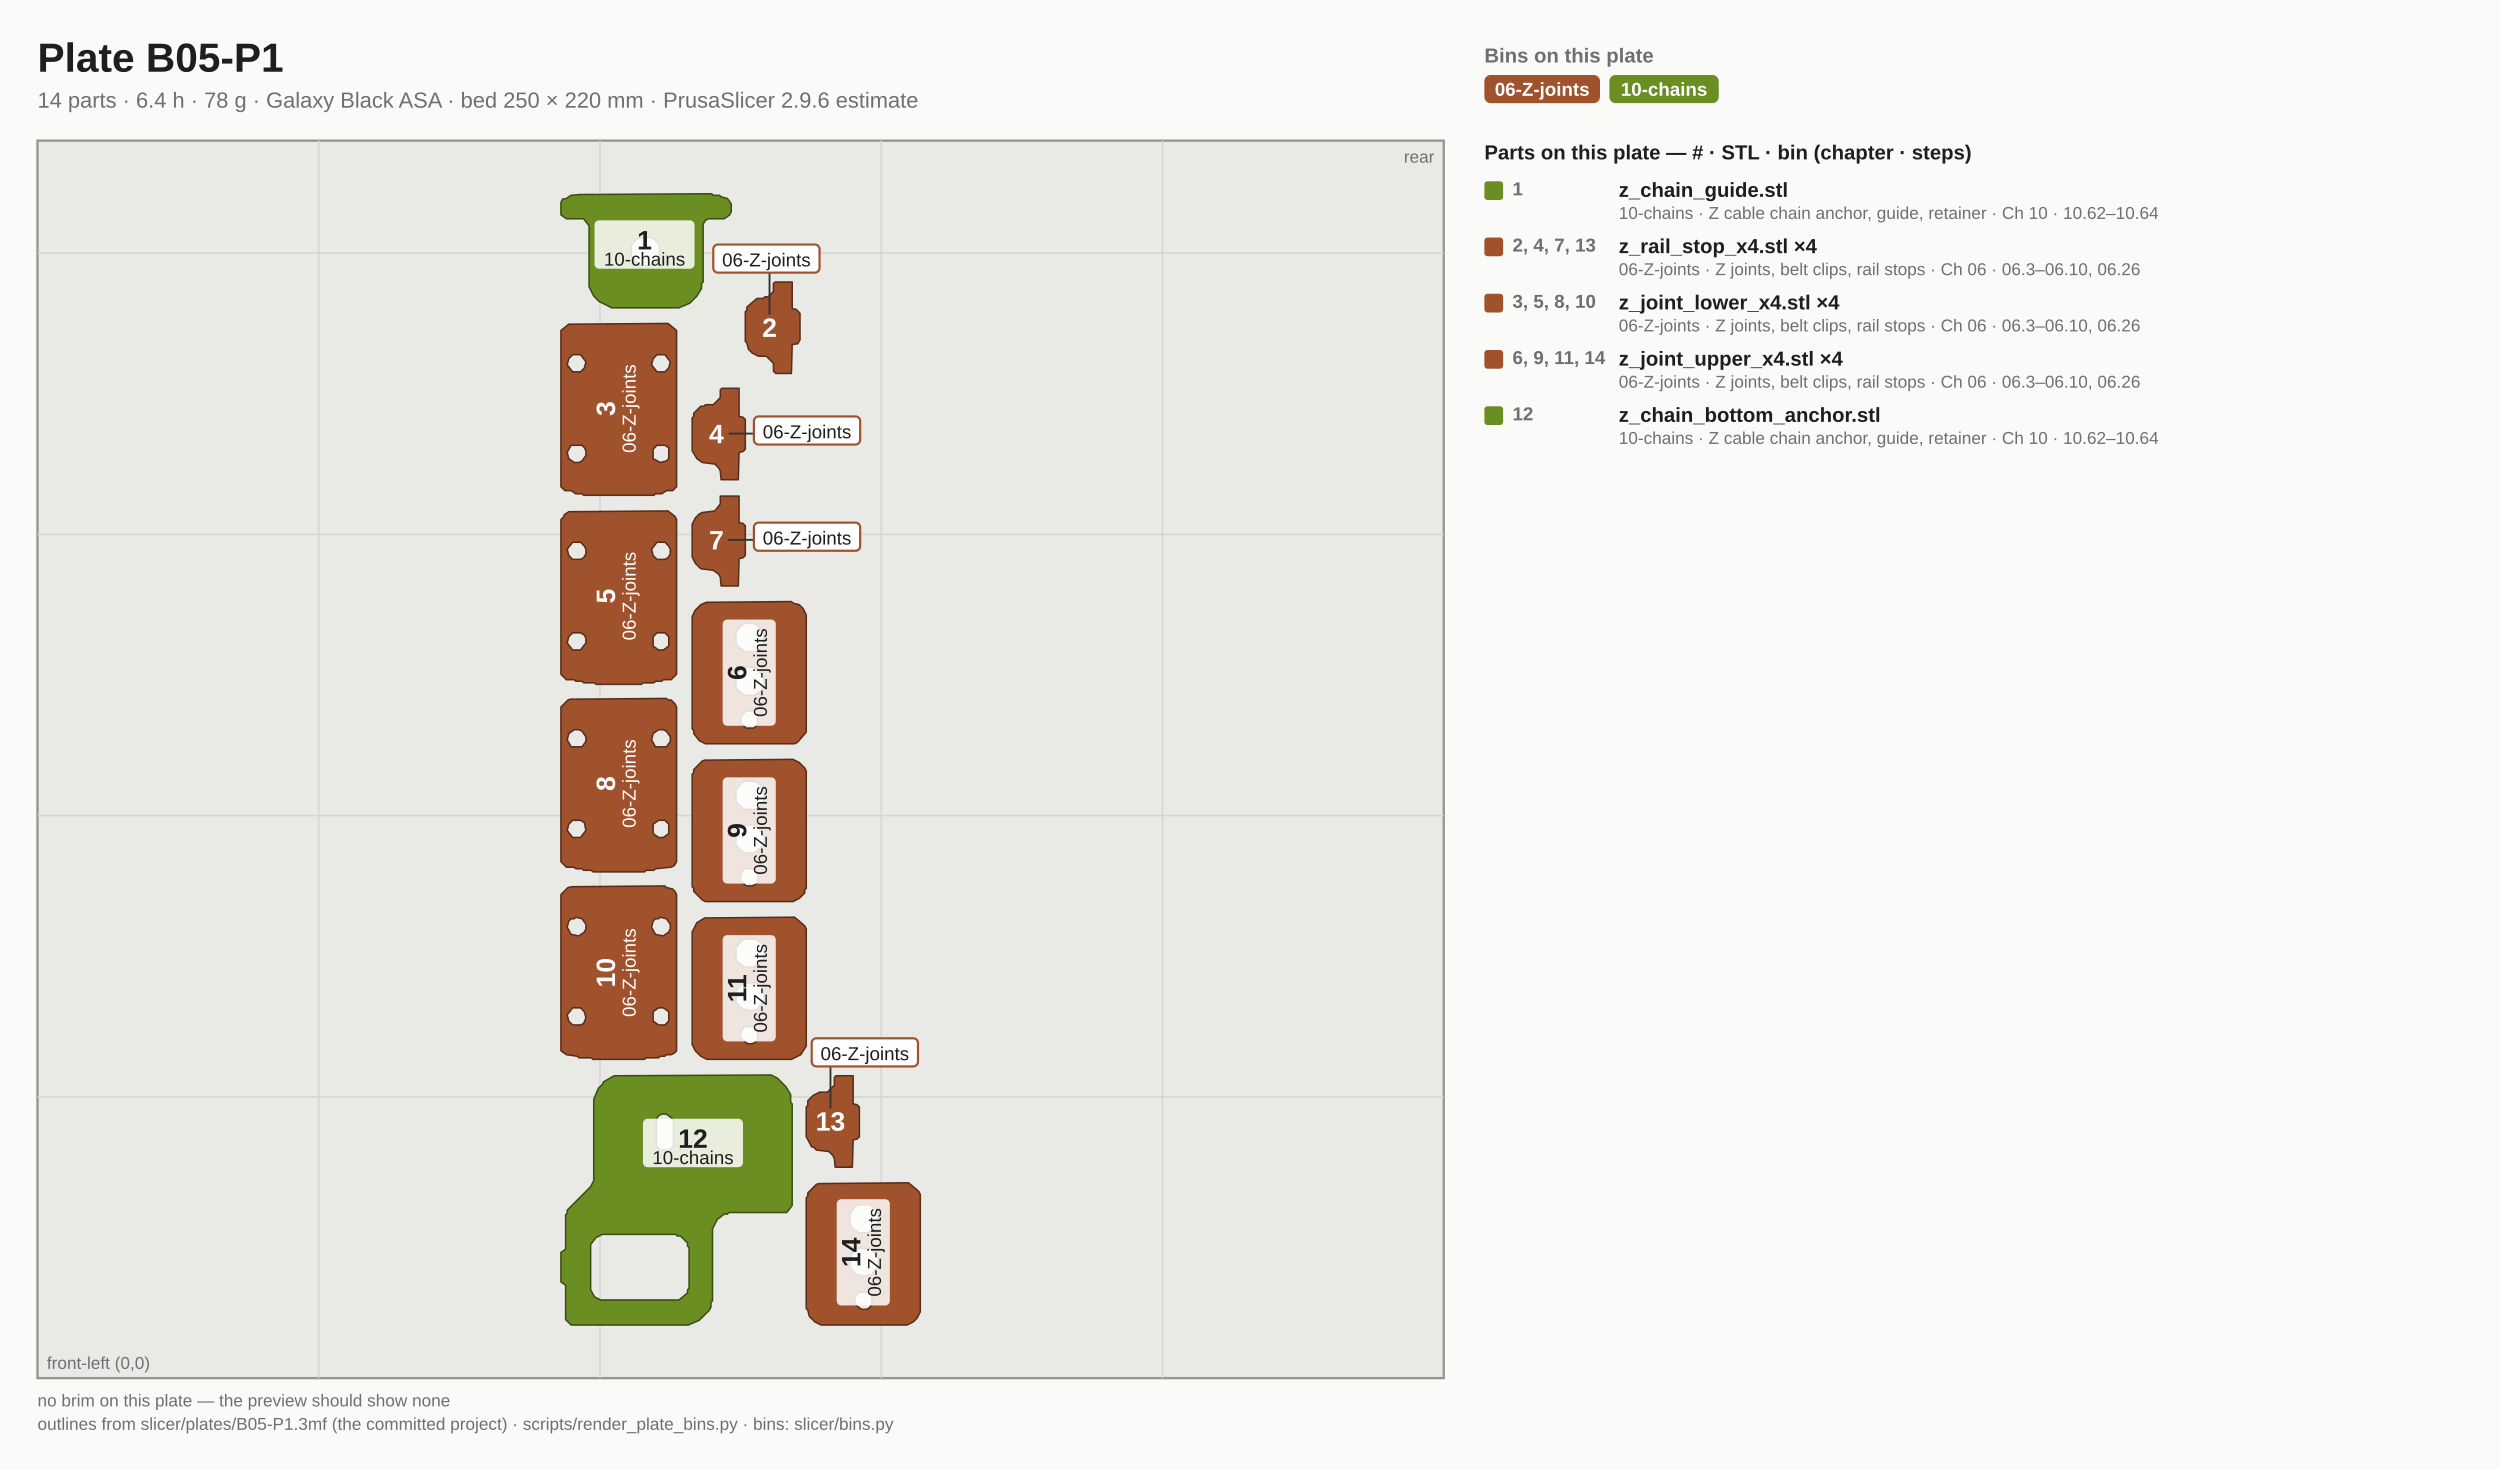
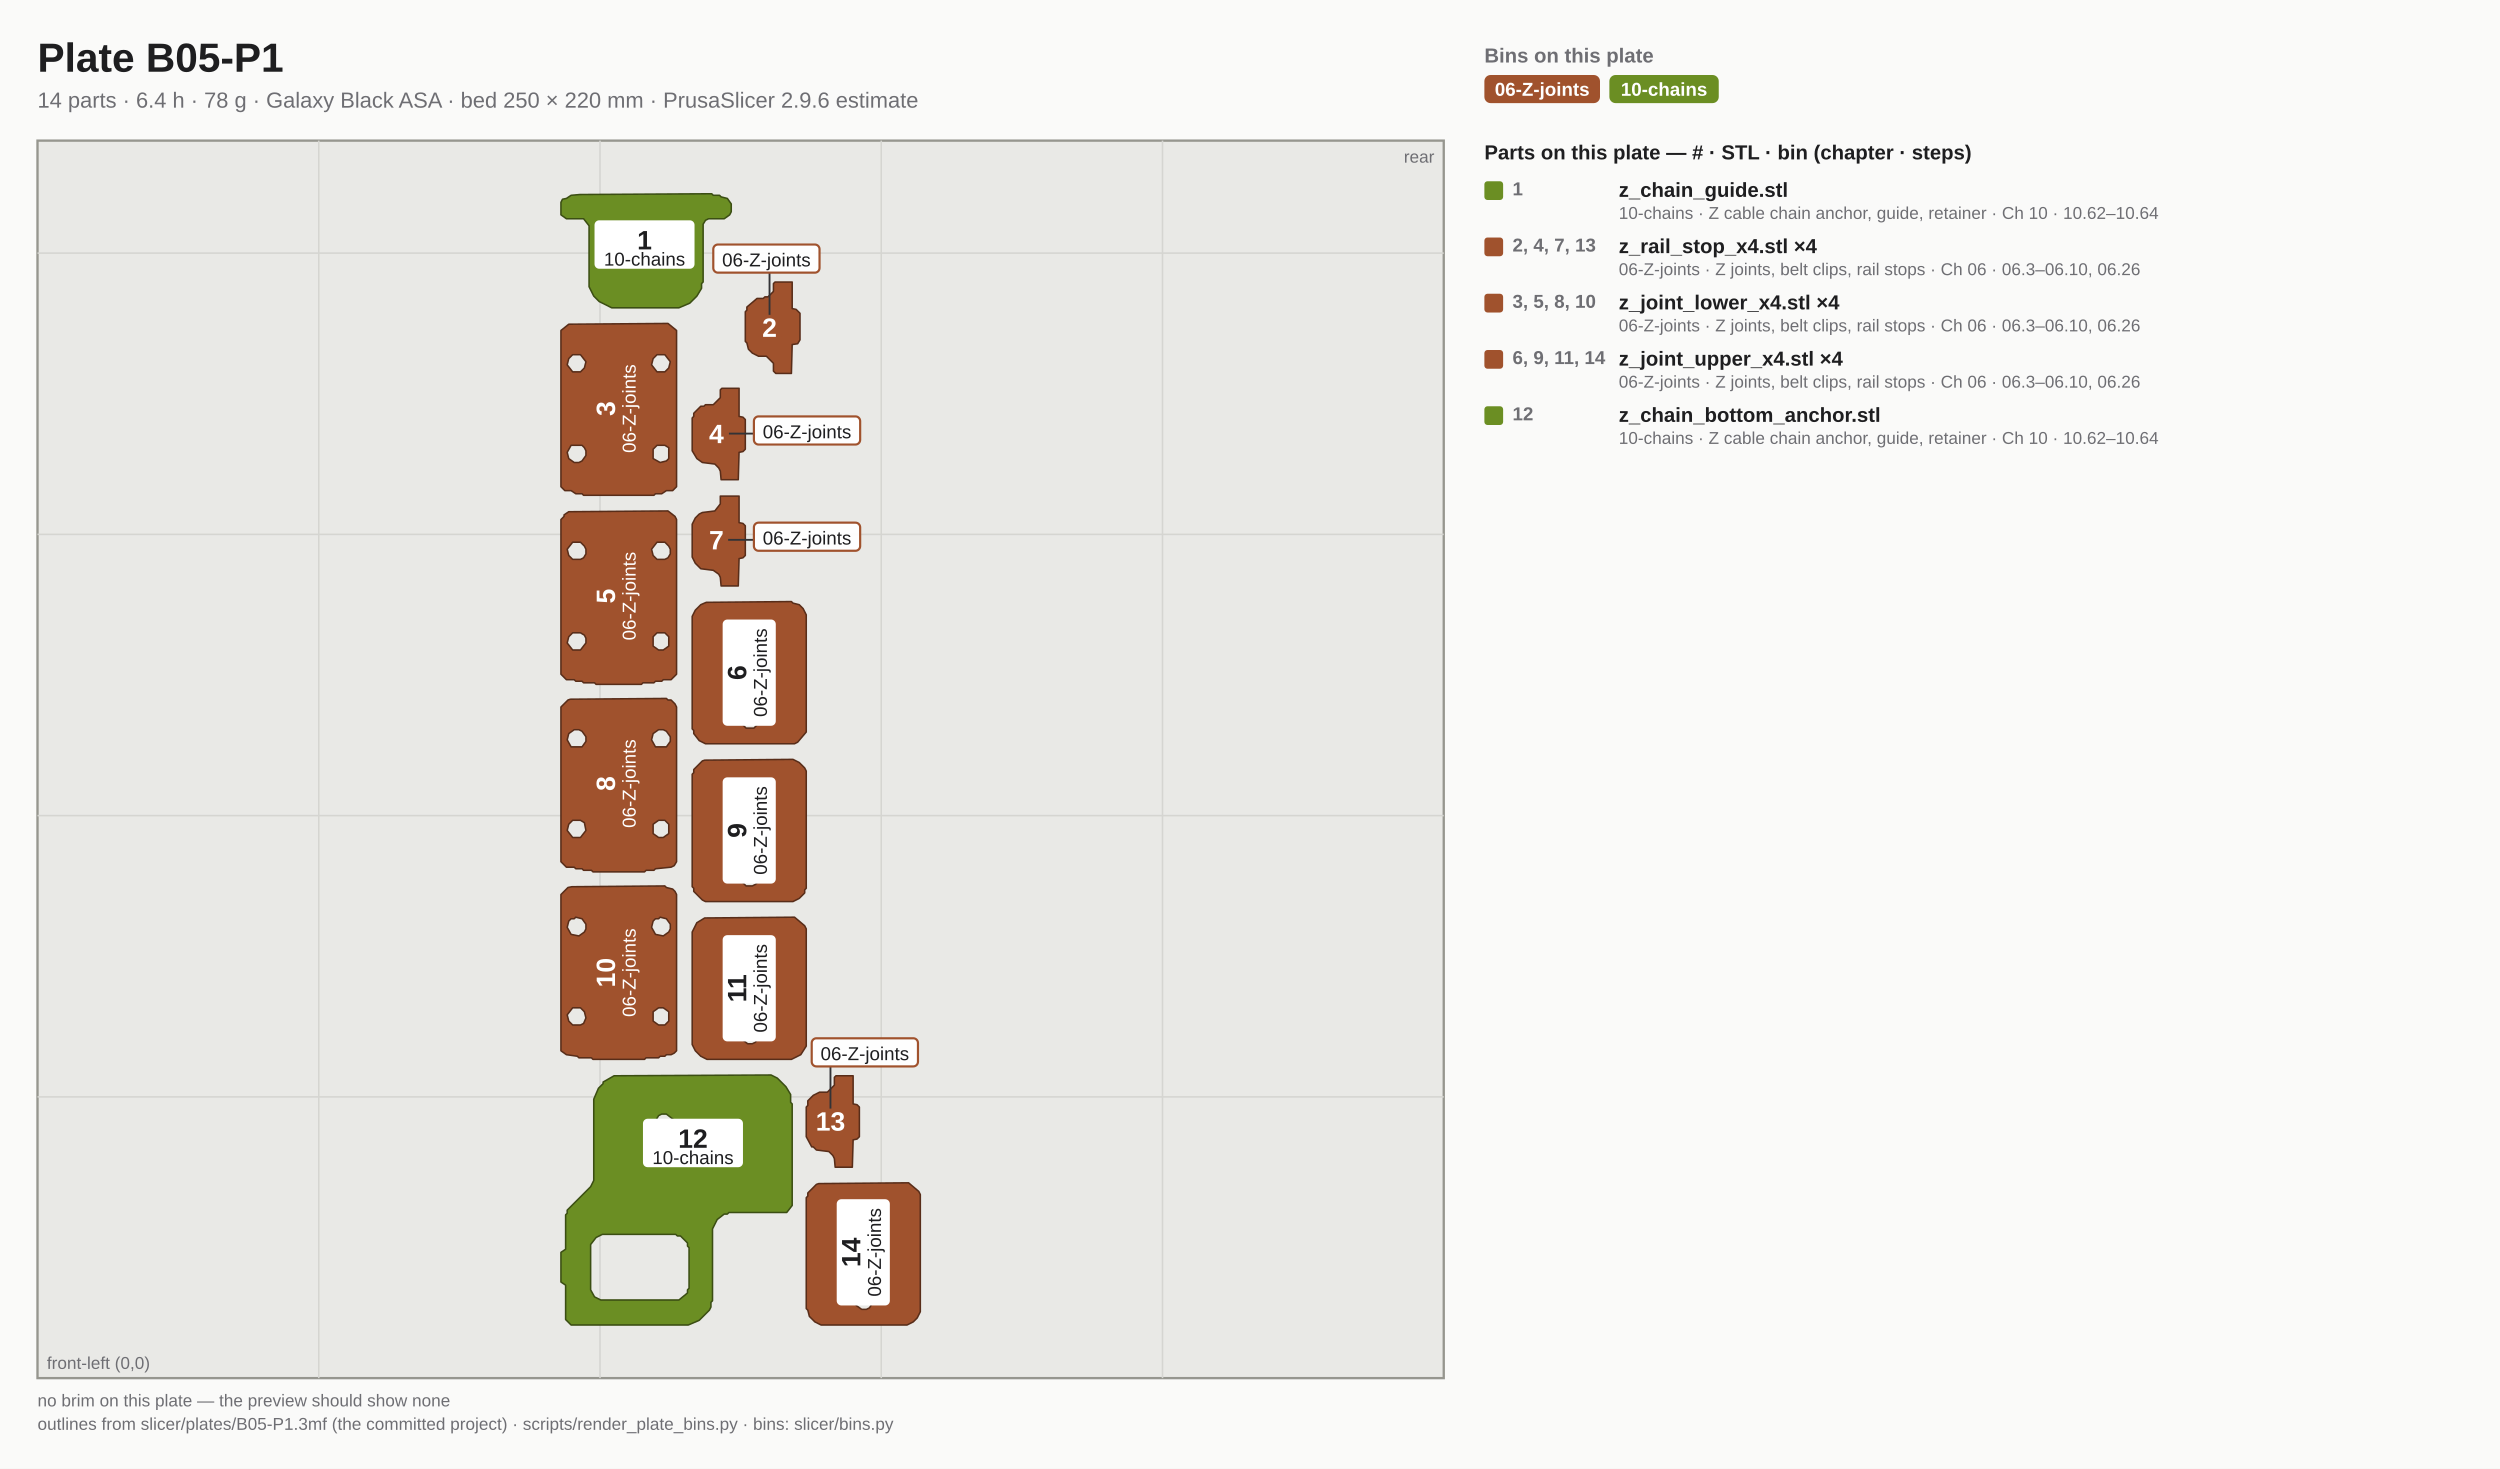
<svg xmlns="http://www.w3.org/2000/svg" width="1600" height="940" viewBox="0 0 1600 940" font-family="Arial, Helvetica, 'DejaVu Sans', sans-serif">
  <rect x="0" y="0" width="1600" height="940" fill="#fafaf9" />
  <text x="24.0" y="45.9" font-size="26" fill="#1e1e20" text-anchor="start" font-weight="bold">Plate B05-P1</text>
  <text x="24.0" y="68.9" font-size="14" fill="#6e6e73" text-anchor="start">14 parts  ·  6.4 h  ·  78 g  ·  Galaxy Black ASA  ·  bed 250 × 220 mm  ·  PrusaSlicer 2.9.6 estimate</text>
  <rect x="24.0" y="90.0" width="900.0" height="792.0" fill="#e9e9e6" stroke="#96968f" stroke-width="1.5" />
  <line x1="204.0" y1="90.0" x2="204.0" y2="882.0" stroke="#d5d5d1" stroke-width="1.0" />
  <line x1="384.0" y1="90.0" x2="384.0" y2="882.0" stroke="#d5d5d1" stroke-width="1.0" />
  <line x1="564.0" y1="90.0" x2="564.0" y2="882.0" stroke="#d5d5d1" stroke-width="1.0" />
  <line x1="744.0" y1="90.0" x2="744.0" y2="882.0" stroke="#d5d5d1" stroke-width="1.0" />
  <line x1="24.0" y1="702.0" x2="924.0" y2="702.0" stroke="#d5d5d1" stroke-width="1.0" />
  <line x1="24.0" y1="522.0" x2="924.0" y2="522.0" stroke="#d5d5d1" stroke-width="1.0" />
  <line x1="24.0" y1="342.0" x2="924.0" y2="342.0" stroke="#d5d5d1" stroke-width="1.0" />
  <line x1="24.0" y1="162.0" x2="924.0" y2="162.0" stroke="#d5d5d1" stroke-width="1.0" />
  <text x="30.0" y="876.1" font-size="11" fill="#6e6e73" text-anchor="start">front-left (0,0)</text>
  <text x="918.0" y="104.1" font-size="11" fill="#6e6e73" text-anchor="end">rear</text>
  <path d="M366.0,567.5 425.5,567.0 426.5,568.0 430.5,569.0 432.0,570.5 433.0,572.5 433.0,672.5 431.5,674.0 429.5,675.0 426.5,675.0 425.5,676.0 422.5,676.0 421.5,677.0 413.5,677.0 412.5,678.0 379.5,678.0 378.5,677.0 370.5,677.0 369.5,676.0 362.5,675.0 359.0,672.5 359.0,572.5 363.5,568.0Z M368.5,587.0 367.5,588.0 365.5,588.0 364.0,589.5 363.0,593.5 365.5,598.0 370.5,599.0 374.0,596.5 375.0,594.5 375.0,591.5 372.5,588.0Z M422.5,587.0 421.5,588.0 419.5,588.0 418.0,589.5 417.0,593.5 419.5,598.0 424.5,599.0 428.0,596.5 429.0,594.5 429.0,591.5 426.5,588.0Z M366.5,645.0 363.0,649.5 364.0,653.5 366.5,656.0 371.5,656.0 373.5,655.0 375.0,651.5 374.0,647.5 371.5,645.0Z M421.5,645.0 418.0,647.5 418.0,653.5 421.5,656.0 425.5,656.0 428.0,653.5 428.0,647.5 424.5,645.0Z" fill-rule="evenodd" fill="#a0522d" stroke="#582d19" stroke-width="1.0" stroke-linejoin="round" />
  <path d="M365.0,447.5 426.5,447.0 427.5,448.0 429.5,448.0 432.0,450.5 433.0,452.5 433.0,551.5 431.5,554.0 429.5,555.0 419.5,556.0 418.5,557.0 413.5,557.0 412.5,558.0 379.5,558.0 378.5,557.0 373.5,557.0 372.5,556.0 368.5,556.0 367.5,555.0 362.5,555.0 359.0,551.5 359.0,452.5 363.5,448.0Z M367.5,467.0 364.0,469.5 363.0,473.5 365.5,478.0 372.5,478.0 375.0,474.5 375.0,471.5 372.5,468.0 370.5,467.0Z M421.5,467.0 418.0,469.5 417.0,473.5 419.5,478.0 426.5,478.0 429.0,474.5 429.0,471.5 426.5,468.0 424.5,467.0Z M366.5,525.0 364.0,527.5 363.0,531.5 366.5,536.0 371.5,536.0 375.0,531.5 374.0,526.5 371.5,525.0Z M421.5,525.0 418.0,527.5 418.0,533.5 421.5,536.0 424.5,536.0 428.0,533.5 428.0,527.5 425.5,525.0Z" fill-rule="evenodd" fill="#a0522d" stroke="#582d19" stroke-width="1.0" stroke-linejoin="round" />
  <path d="M364.0,327.5 427.5,327.0 432.0,330.5 433.0,332.5 433.0,431.5 429.5,435.0 424.5,435.0 423.5,436.0 419.5,436.0 418.5,437.0 411.5,437.0 410.5,438.0 381.5,438.0 380.5,437.0 373.5,437.0 372.5,436.0 368.5,436.0 367.5,435.0 362.5,435.0 359.0,431.5 359.0,332.5 361.0,330.5 361.0,329.5Z M366.5,347.0 363.0,351.5 364.0,355.5 366.5,358.0 371.5,358.0 373.5,357.0 375.0,354.5 375.0,351.5 374.0,349.5 371.5,347.0Z M420.5,347.0 417.0,351.5 418.0,355.5 420.5,358.0 425.5,358.0 427.5,357.0 429.0,354.5 429.0,351.5 428.0,349.5 425.5,347.0Z M366.5,405.0 364.0,407.5 363.0,411.5 366.5,416.0 371.5,416.0 375.0,411.5 375.0,408.5 374.0,406.5 371.5,405.0Z M420.5,405.0 418.0,407.5 418.0,413.5 421.5,416.0 424.5,416.0 428.0,413.5 428.0,407.5 425.5,405.0Z" fill-rule="evenodd" fill="#a0522d" stroke="#582d19" stroke-width="1.0" stroke-linejoin="round" />
  <path d="M364.0,207.5 427.5,207.0 433.0,211.5 433.0,311.5 430.5,314.0 426.5,314.0 423.5,316.0 419.5,316.0 418.5,317.0 373.5,317.0 372.5,316.0 368.5,316.0 365.5,314.0 361.5,314.0 359.0,311.5 359.0,211.5Z M366.5,227.0 364.0,229.5 363.0,233.5 366.5,238.0 371.5,238.0 374.0,235.5 375.0,231.5 371.5,227.0Z M420.5,227.0 418.0,229.5 417.0,233.5 420.5,238.0 425.5,238.0 428.0,235.5 429.0,231.5 425.5,227.0Z M365.5,285.0 363.0,289.5 364.0,293.5 367.5,296.0 370.5,296.0 372.5,295.0 375.0,291.5 375.0,288.5 374.0,286.5 372.5,285.0Z M420.5,285.0 418.0,287.5 418.0,293.5 422.5,296.0 426.5,295.0 428.0,293.5 428.0,286.5 425.5,285.0Z" fill-rule="evenodd" fill="#a0522d" stroke="#582d19" stroke-width="1.0" stroke-linejoin="round" />
  <path d="M451.0,587.5 508.5,587.0 515.0,592.5 516.0,594.5 516.0,669.5 512.5,675.0 506.5,678.0 452.5,678.0 448.5,676.0 445.0,672.5 443.0,668.5 443.0,596.5 446.0,590.5Z M476.5,601.0 474.5,602.0 471.0,606.5 471.0,613.5 472.0,615.5 476.5,619.0 482.5,619.0 488.0,614.5 489.0,612.5 489.0,606.5 488.0,604.5 483.5,601.0Z M476.5,629.0 474.5,630.0 471.0,634.5 471.0,641.5 475.5,646.0 477.5,646.0 478.5,647.0 484.5,646.0 489.0,640.5 489.0,635.5 487.0,631.5 483.5,629.0Z M476.5,657.0 474.0,660.5 474.0,664.5 478.5,668.0 481.5,668.0 483.5,667.0 485.0,664.5 485.0,659.5 482.5,657.0Z" fill-rule="evenodd" fill="#a0522d" stroke="#582d19" stroke-width="1.0" stroke-linejoin="round" />
  <path d="M524.0,757.5 581.5,757.0 588.0,762.5 589.0,764.5 589.0,839.5 587.0,843.5 584.5,846.0 580.5,848.0 525.5,848.0 521.5,846.0 518.0,842.5 517.0,838.5 516.0,837.5 516.0,766.5 517.0,765.5 517.0,763.5 522.5,758.0Z M549.5,771.0 547.5,772.0 544.0,776.5 544.0,783.5 545.0,785.5 549.5,789.0 555.5,789.0 561.0,784.5 562.0,782.5 562.0,776.5 561.0,774.5 556.5,771.0Z M549.5,799.0 547.5,800.0 544.0,804.5 544.0,811.5 548.5,816.0 550.5,816.0 551.5,817.0 557.5,816.0 562.0,810.5 562.0,805.5 561.0,804.5 561.0,802.5 556.5,799.0Z M549.5,827.0 547.0,830.5 547.0,833.5 548.0,835.5 551.5,838.0 554.5,838.0 556.5,837.0 558.0,834.5 558.0,829.5 555.5,827.0Z" fill-rule="evenodd" fill="#a0522d" stroke="#582d19" stroke-width="1.0" stroke-linejoin="round" />
  <path d="M451.0,486.5 507.5,486.0 511.5,488.0 515.0,491.5 516.0,493.5 516.0,568.5 515.0,569.5 515.0,571.5 511.5,575.0 507.5,577.0 451.5,577.0 449.5,576.0 444.0,570.5 444.0,568.5 443.0,567.5 443.0,495.5 444.0,494.5 444.0,492.5 449.5,487.0Z M476.5,500.0 474.5,501.0 471.0,505.5 471.0,512.5 472.0,514.5 476.5,518.0 483.5,518.0 485.5,517.0 489.0,512.5 489.0,505.5 487.0,503.5 487.0,502.5 483.5,500.0Z M476.5,528.0 474.5,529.0 471.0,533.5 471.0,540.5 473.5,544.0 477.5,546.0 482.5,546.0 488.0,541.5 489.0,539.5 489.0,534.5 484.5,529.0 482.5,528.0Z M476.5,556.0 474.0,559.5 474.0,563.5 477.5,567.0 481.5,567.0 483.5,566.0 485.0,564.5 485.0,558.5 482.5,556.0Z" fill-rule="evenodd" fill="#a0522d" stroke="#582d19" stroke-width="1.0" stroke-linejoin="round" />
  <path d="M452.0,385.5 506.5,385.0 507.5,386.0 511.5,387.0 514.0,389.5 516.0,393.5 516.0,468.5 510.5,475.0 508.5,476.0 451.5,476.0 447.5,474.0 444.0,469.5 444.0,467.5 443.0,466.5 443.0,394.5 445.0,390.5 448.5,387.0Z M476.5,399.0 474.5,400.0 471.0,404.5 471.0,411.5 472.0,413.5 476.5,417.0 483.5,417.0 485.5,416.0 489.0,411.5 489.0,405.5 484.5,400.0 482.5,399.0Z M477.5,427.0 476.5,428.0 474.5,428.0 471.0,432.5 471.0,439.5 472.0,441.5 476.5,445.0 482.5,445.0 487.0,442.5 489.0,438.5 489.0,433.5 484.5,428.0 482.5,427.0Z M477.5,455.0 474.0,458.5 474.0,462.5 477.5,466.0 482.5,466.0 485.0,463.5 485.0,457.5 481.5,455.0Z" fill-rule="evenodd" fill="#a0522d" stroke="#582d19" stroke-width="1.0" stroke-linejoin="round" />
  <path d="M393.0,688.5 493.5,688.0 497.5,690.0 503.0,695.5 506.0,700.5 506.0,705.5 507.0,706.5 507.0,771.5 503.5,776.0 466.5,776.0 465.5,777.0 463.5,777.0 459.0,780.5 456.0,786.5 456.0,832.5 455.0,833.5 455.0,836.5 454.0,838.5 447.5,845.0 440.5,848.0 365.5,848.0 362.0,844.5 362.0,822.5 359.0,820.5 359.0,801.5 362.0,799.5 362.0,777.5 363.0,776.5 363.0,774.5 378.0,759.5 380.0,755.5 380.0,703.5 383.0,696.5 386.0,693.5 386.0,692.5Z M423.5,713.0 421.5,714.0 420.0,716.5 420.0,733.5 422.5,736.0 428.5,736.0 431.0,733.5 431.0,716.5 426.5,713.0Z M385.5,790.0 381.5,792.0 378.0,796.5 378.0,825.5 380.5,830.0 384.5,832.0 434.5,832.0 440.0,827.5 440.0,825.5 441.0,824.5 441.0,798.5 440.0,797.5 440.0,795.5 435.5,791.0 433.5,791.0 432.5,790.0Z" fill-rule="evenodd" fill="#6b8e23" stroke="#3b4e13" stroke-width="1.0" stroke-linejoin="round" />
  <path d="M371.0,124.5 455.5,124.0 456.5,125.0 460.5,125.0 461.5,126.0 465.5,127.0 468.0,130.5 468.0,135.5 467.0,137.5 463.5,140.0 453.5,140.0 451.5,141.0 450.0,143.5 450.0,180.5 449.0,181.5 449.0,184.5 446.0,189.5 441.5,194.0 434.5,197.0 391.5,197.0 383.5,193.0 380.0,189.5 377.0,183.5 377.0,144.5 373.5,140.0 362.5,140.0 359.0,137.5 359.0,129.5 360.0,127.5 362.5,127.0 365.5,125.0Z M412.5,151.0 411.5,152.0 407.5,153.0 405.0,155.5 404.0,157.5 404.0,163.5 408.5,169.0 410.5,170.0 415.5,170.0 419.5,168.0 422.0,164.5 422.0,156.5 417.5,152.0 414.5,152.0Z" fill-rule="evenodd" fill="#6b8e23" stroke="#3b4e13" stroke-width="1.0" stroke-linejoin="round" />
  <path d="M535.0,688.5 546.0,688.5 546.0,706.5 548.5,707.0 550.0,708.5 550.0,727.5 548.5,729.0 546.0,729.5 545.5,747.0 534.5,747.0 534.0,741.5 533.0,739.5 530.5,737.0 522.5,736.0 520.5,734.0 519.5,734.0 516.0,727.5 516.0,708.5 517.0,707.5 517.0,704.5 520.5,701.0 524.5,699.0 529.5,699.0 534.0,694.5 534.0,689.5Z" fill-rule="evenodd" fill="#a0522d" stroke="#582d19" stroke-width="1.0" stroke-linejoin="round" />
  <path d="M461.0,317.5 473.0,317.5 473.0,334.5 475.5,335.0 477.0,336.5 477.0,355.5 475.5,357.0 473.0,357.5 472.5,375.0 461.5,375.0 461.0,369.5 460.0,367.5 456.5,365.0 448.5,364.0 445.0,360.5 443.0,356.5 443.0,335.5 445.0,331.5 447.5,329.0 449.5,328.0 457.5,327.0 461.0,322.5Z" fill-rule="evenodd" fill="#a0522d" stroke="#582d19" stroke-width="1.0" stroke-linejoin="round" />
  <path d="M462.0,248.5 473.0,248.5 473.0,266.5 475.5,267.0 477.0,268.5 477.0,287.5 475.5,289.0 473.0,289.5 472.5,307.0 461.5,307.0 461.0,301.5 460.0,299.5 457.5,297.0 449.5,296.0 446.0,293.5 443.0,288.5 443.0,267.5 444.0,266.5 444.0,264.5 448.5,260.0 450.5,260.0 451.5,259.0 456.5,259.0 461.0,254.5 461.0,249.5Z" fill-rule="evenodd" fill="#a0522d" stroke="#582d19" stroke-width="1.0" stroke-linejoin="round" />
  <path d="M496.0,180.5 507.0,180.5 507.0,197.5 509.5,198.0 512.0,200.5 512.0,217.5 510.5,220.0 507.0,220.5 506.5,239.0 496.5,239.0 495.0,237.5 495.0,232.5 490.5,228.0 485.5,228.0 481.5,226.0 479.0,223.5 478.0,219.5 477.0,218.5 477.0,199.5 478.0,198.5 478.0,196.5 484.5,191.0 488.5,191.0 489.5,190.0 491.5,190.0 495.0,186.5 495.0,181.5Z" fill-rule="evenodd" fill="#a0522d" stroke="#582d19" stroke-width="1.0" stroke-linejoin="round" />
-   <rect x="411.5" y="716.0" width="64.0" height="31.0" rx="3.0" fill="#ffffff" fill-opacity="0.84" />
+   <rect x="411.5" y="716.0" width="64.0" height="31.0" rx="3.0" fill="#ffffff" />
  <text x="443.5" y="734.6" font-size="17" fill="#1e1e20" text-anchor="middle" font-weight="bold">12</text>
  <text x="443.5" y="745.0" font-size="12" fill="#1e1e20" text-anchor="middle">10-chains</text>
  <text x="387.5" y="628.6" font-size="17" fill="#ffffff" text-anchor="middle" font-weight="bold" transform="rotate(-90 387.5 622.5)">10</text>
  <text x="402.5" y="626.8" font-size="12" fill="#ffffff" text-anchor="middle" transform="rotate(-90 402.5 622.5)">06-Z-joints</text>
  <text x="387.5" y="507.6" font-size="17" fill="#ffffff" text-anchor="middle" font-weight="bold" transform="rotate(-90 387.5 501.5)">8</text>
  <text x="402.5" y="505.8" font-size="12" fill="#ffffff" text-anchor="middle" transform="rotate(-90 402.5 501.5)">06-Z-joints</text>
  <text x="387.5" y="387.6" font-size="17" fill="#ffffff" text-anchor="middle" font-weight="bold" transform="rotate(-90 387.5 381.5)">5</text>
  <text x="402.5" y="385.8" font-size="12" fill="#ffffff" text-anchor="middle" transform="rotate(-90 402.5 381.5)">06-Z-joints</text>
  <text x="387.5" y="267.6" font-size="17" fill="#ffffff" text-anchor="middle" font-weight="bold" transform="rotate(-90 387.5 261.5)">3</text>
  <text x="402.5" y="265.8" font-size="12" fill="#ffffff" text-anchor="middle" transform="rotate(-90 402.5 261.5)">06-Z-joints</text>
-   <rect x="462.5" y="598.5" width="34.0" height="68.0" rx="3.0" fill="#ffffff" fill-opacity="0.84" />
+   <rect x="462.5" y="598.5" width="34.0" height="68.0" rx="3.0" fill="#ffffff" />
  <text x="471.5" y="638.6" font-size="17" fill="#1e1e20" text-anchor="middle" font-weight="bold" transform="rotate(-90 471.5 632.5)">11</text>
  <text x="486.5" y="636.8" font-size="12" fill="#1e1e20" text-anchor="middle" transform="rotate(-90 486.5 632.5)">06-Z-joints</text>
-   <rect x="535.5" y="767.5" width="34.0" height="68.0" rx="3.0" fill="#ffffff" fill-opacity="0.84" />
+   <rect x="535.5" y="767.5" width="34.0" height="68.0" rx="3.0" fill="#ffffff" />
  <text x="544.5" y="807.6" font-size="17" fill="#1e1e20" text-anchor="middle" font-weight="bold" transform="rotate(-90 544.5 801.5)">14</text>
  <text x="559.5" y="805.8" font-size="12" fill="#1e1e20" text-anchor="middle" transform="rotate(-90 559.5 801.5)">06-Z-joints</text>
-   <rect x="462.5" y="396.5" width="34.0" height="68.0" rx="3.0" fill="#ffffff" fill-opacity="0.84" />
+   <rect x="462.5" y="396.5" width="34.0" height="68.0" rx="3.0" fill="#ffffff" />
  <text x="471.5" y="436.6" font-size="17" fill="#1e1e20" text-anchor="middle" font-weight="bold" transform="rotate(-90 471.5 430.5)">6</text>
  <text x="486.5" y="434.8" font-size="12" fill="#1e1e20" text-anchor="middle" transform="rotate(-90 486.5 430.5)">06-Z-joints</text>
-   <rect x="462.5" y="497.5" width="34.0" height="68.0" rx="3.0" fill="#ffffff" fill-opacity="0.84" />
+   <rect x="462.5" y="497.5" width="34.0" height="68.0" rx="3.0" fill="#ffffff" />
  <text x="471.5" y="537.6" font-size="17" fill="#1e1e20" text-anchor="middle" font-weight="bold" transform="rotate(-90 471.5 531.5)">9</text>
  <text x="486.5" y="535.8" font-size="12" fill="#1e1e20" text-anchor="middle" transform="rotate(-90 486.5 531.5)">06-Z-joints</text>
-   <rect x="380.5" y="141.0" width="64.0" height="31.0" rx="3.0" fill="#ffffff" fill-opacity="0.84" />
+   <rect x="380.5" y="141.0" width="64.0" height="31.0" rx="3.0" fill="#ffffff" />
  <text x="412.5" y="159.6" font-size="17" fill="#1e1e20" text-anchor="middle" font-weight="bold">1</text>
  <text x="412.5" y="170.0" font-size="12" fill="#1e1e20" text-anchor="middle">10-chains</text>
  <line x1="492.5" y1="209.5" x2="492.5" y2="174.5" stroke="#333336" stroke-width="1.2" />
  <rect x="456.5" y="156.5" width="68.0" height="18.0" rx="3.0" fill="#ffffff" fill-opacity="0.94" stroke="#a0522d" stroke-width="1.4" />
  <text x="490.5" y="170.5" font-size="12" fill="#1e1e20" text-anchor="middle">06-Z-joints</text>
  <rect x="485.0" y="201.5" width="15.0" height="16.0" rx="3.0" fill="#a0522d" />
  <text x="492.5" y="215.6" font-size="17" fill="#ffffff" text-anchor="middle" font-weight="bold">2</text>
  <line x1="458.5" y1="277.5" x2="482.5" y2="277.5" stroke="#333336" stroke-width="1.2" />
  <rect x="482.5" y="266.5" width="68.0" height="18.0" rx="3.0" fill="#ffffff" fill-opacity="0.94" stroke="#a0522d" stroke-width="1.4" />
  <text x="516.5" y="280.5" font-size="12" fill="#1e1e20" text-anchor="middle">06-Z-joints</text>
  <rect x="450.5" y="269.5" width="16.0" height="16.0" rx="3.0" fill="#a0522d" />
  <text x="458.5" y="283.6" font-size="17" fill="#ffffff" text-anchor="middle" font-weight="bold">4</text>
  <line x1="531.5" y1="717.5" x2="531.5" y2="682.5" stroke="#333336" stroke-width="1.2" />
  <rect x="519.5" y="664.5" width="68.0" height="18.0" rx="3.0" fill="#ffffff" fill-opacity="0.94" stroke="#a0522d" stroke-width="1.4" />
  <text x="553.5" y="678.5" font-size="12" fill="#1e1e20" text-anchor="middle">06-Z-joints</text>
  <rect x="519.5" y="709.5" width="24.0" height="16.0" rx="3.0" fill="#a0522d" />
  <text x="531.5" y="723.6" font-size="17" fill="#ffffff" text-anchor="middle" font-weight="bold">13</text>
  <line x1="458.5" y1="345.5" x2="482.5" y2="345.5" stroke="#333336" stroke-width="1.2" />
  <rect x="482.5" y="334.5" width="68.0" height="18.0" rx="3.0" fill="#ffffff" fill-opacity="0.94" stroke="#a0522d" stroke-width="1.4" />
  <text x="516.5" y="348.5" font-size="12" fill="#1e1e20" text-anchor="middle">06-Z-joints</text>
  <rect x="451.0" y="337.5" width="15.0" height="16.0" rx="3.0" fill="#a0522d" />
  <text x="458.5" y="351.6" font-size="17" fill="#ffffff" text-anchor="middle" font-weight="bold">7</text>
  <text x="950.0" y="40.0" font-size="13" fill="#6e6e73" text-anchor="start" font-weight="bold">Bins on this plate</text>
  <rect x="950.0" y="48.0" width="74.0" height="18.0" rx="4.0" fill="#a0522d" />
  <text x="987.0" y="61.3" font-size="12" fill="#ffffff" text-anchor="middle" font-weight="bold">06-Z-joints</text>
  <rect x="1030.0" y="48.0" width="70.0" height="18.0" rx="4.0" fill="#6b8e23" />
  <text x="1065.0" y="61.3" font-size="12" fill="#ffffff" text-anchor="middle" font-weight="bold">10-chains</text>
  <text x="950.0" y="102.0" font-size="13" fill="#1e1e20" text-anchor="start" font-weight="bold">Parts on this plate  —  # · STL · bin (chapter · steps)</text>
  <rect x="950.0" y="116.0" width="12.0" height="12.0" rx="2.0" fill="#6b8e23" />
  <text x="968.0" y="125.0" font-size="12" fill="#6e6e73" text-anchor="start" font-weight="bold">1</text>
  <text x="1036.0" y="126.0" font-size="13" fill="#1e1e20" text-anchor="start" font-weight="bold">z_chain_guide.stl</text>
  <text x="1036.0" y="140.1" font-size="11" fill="#6e6e73" text-anchor="start">10-chains · Z cable chain anchor, guide, retainer · Ch 10 · 10.62–10.64</text>
  <rect x="950.0" y="152.0" width="12.0" height="12.0" rx="2.0" fill="#a0522d" />
  <text x="968.0" y="161.0" font-size="12" fill="#6e6e73" text-anchor="start" font-weight="bold">2, 4, 7, 13</text>
  <text x="1036.0" y="162.0" font-size="13" fill="#1e1e20" text-anchor="start" font-weight="bold">z_rail_stop_x4.stl  ×4</text>
  <text x="1036.0" y="176.1" font-size="11" fill="#6e6e73" text-anchor="start">06-Z-joints · Z joints, belt clips, rail stops · Ch 06 · 06.3–06.10, 06.26</text>
  <rect x="950.0" y="188.0" width="12.0" height="12.0" rx="2.0" fill="#a0522d" />
  <text x="968.0" y="197.0" font-size="12" fill="#6e6e73" text-anchor="start" font-weight="bold">3, 5, 8, 10</text>
  <text x="1036.0" y="198.0" font-size="13" fill="#1e1e20" text-anchor="start" font-weight="bold">z_joint_lower_x4.stl  ×4</text>
  <text x="1036.0" y="212.1" font-size="11" fill="#6e6e73" text-anchor="start">06-Z-joints · Z joints, belt clips, rail stops · Ch 06 · 06.3–06.10, 06.26</text>
  <rect x="950.0" y="224.0" width="12.0" height="12.0" rx="2.0" fill="#a0522d" />
  <text x="968.0" y="233.0" font-size="12" fill="#6e6e73" text-anchor="start" font-weight="bold">6, 9, 11, 14</text>
  <text x="1036.0" y="234.0" font-size="13" fill="#1e1e20" text-anchor="start" font-weight="bold">z_joint_upper_x4.stl  ×4</text>
  <text x="1036.0" y="248.1" font-size="11" fill="#6e6e73" text-anchor="start">06-Z-joints · Z joints, belt clips, rail stops · Ch 06 · 06.3–06.10, 06.26</text>
  <rect x="950.0" y="260.0" width="12.0" height="12.0" rx="2.0" fill="#6b8e23" />
  <text x="968.0" y="269.0" font-size="12" fill="#6e6e73" text-anchor="start" font-weight="bold">12</text>
  <text x="1036.0" y="270.0" font-size="13" fill="#1e1e20" text-anchor="start" font-weight="bold">z_chain_bottom_anchor.stl</text>
  <text x="1036.0" y="284.1" font-size="11" fill="#6e6e73" text-anchor="start">10-chains · Z cable chain anchor, guide, retainer · Ch 10 · 10.62–10.64</text>
  <text x="24.0" y="900.1" font-size="11" fill="#6e6e73" text-anchor="start">no brim on this plate — the preview should show none</text>
  <text x="24.0" y="915.1" font-size="11" fill="#6e6e73" text-anchor="start">outlines from slicer/plates/B05-P1.3mf (the committed project) · scripts/render_plate_bins.py · bins: slicer/bins.py</text>
</svg>
